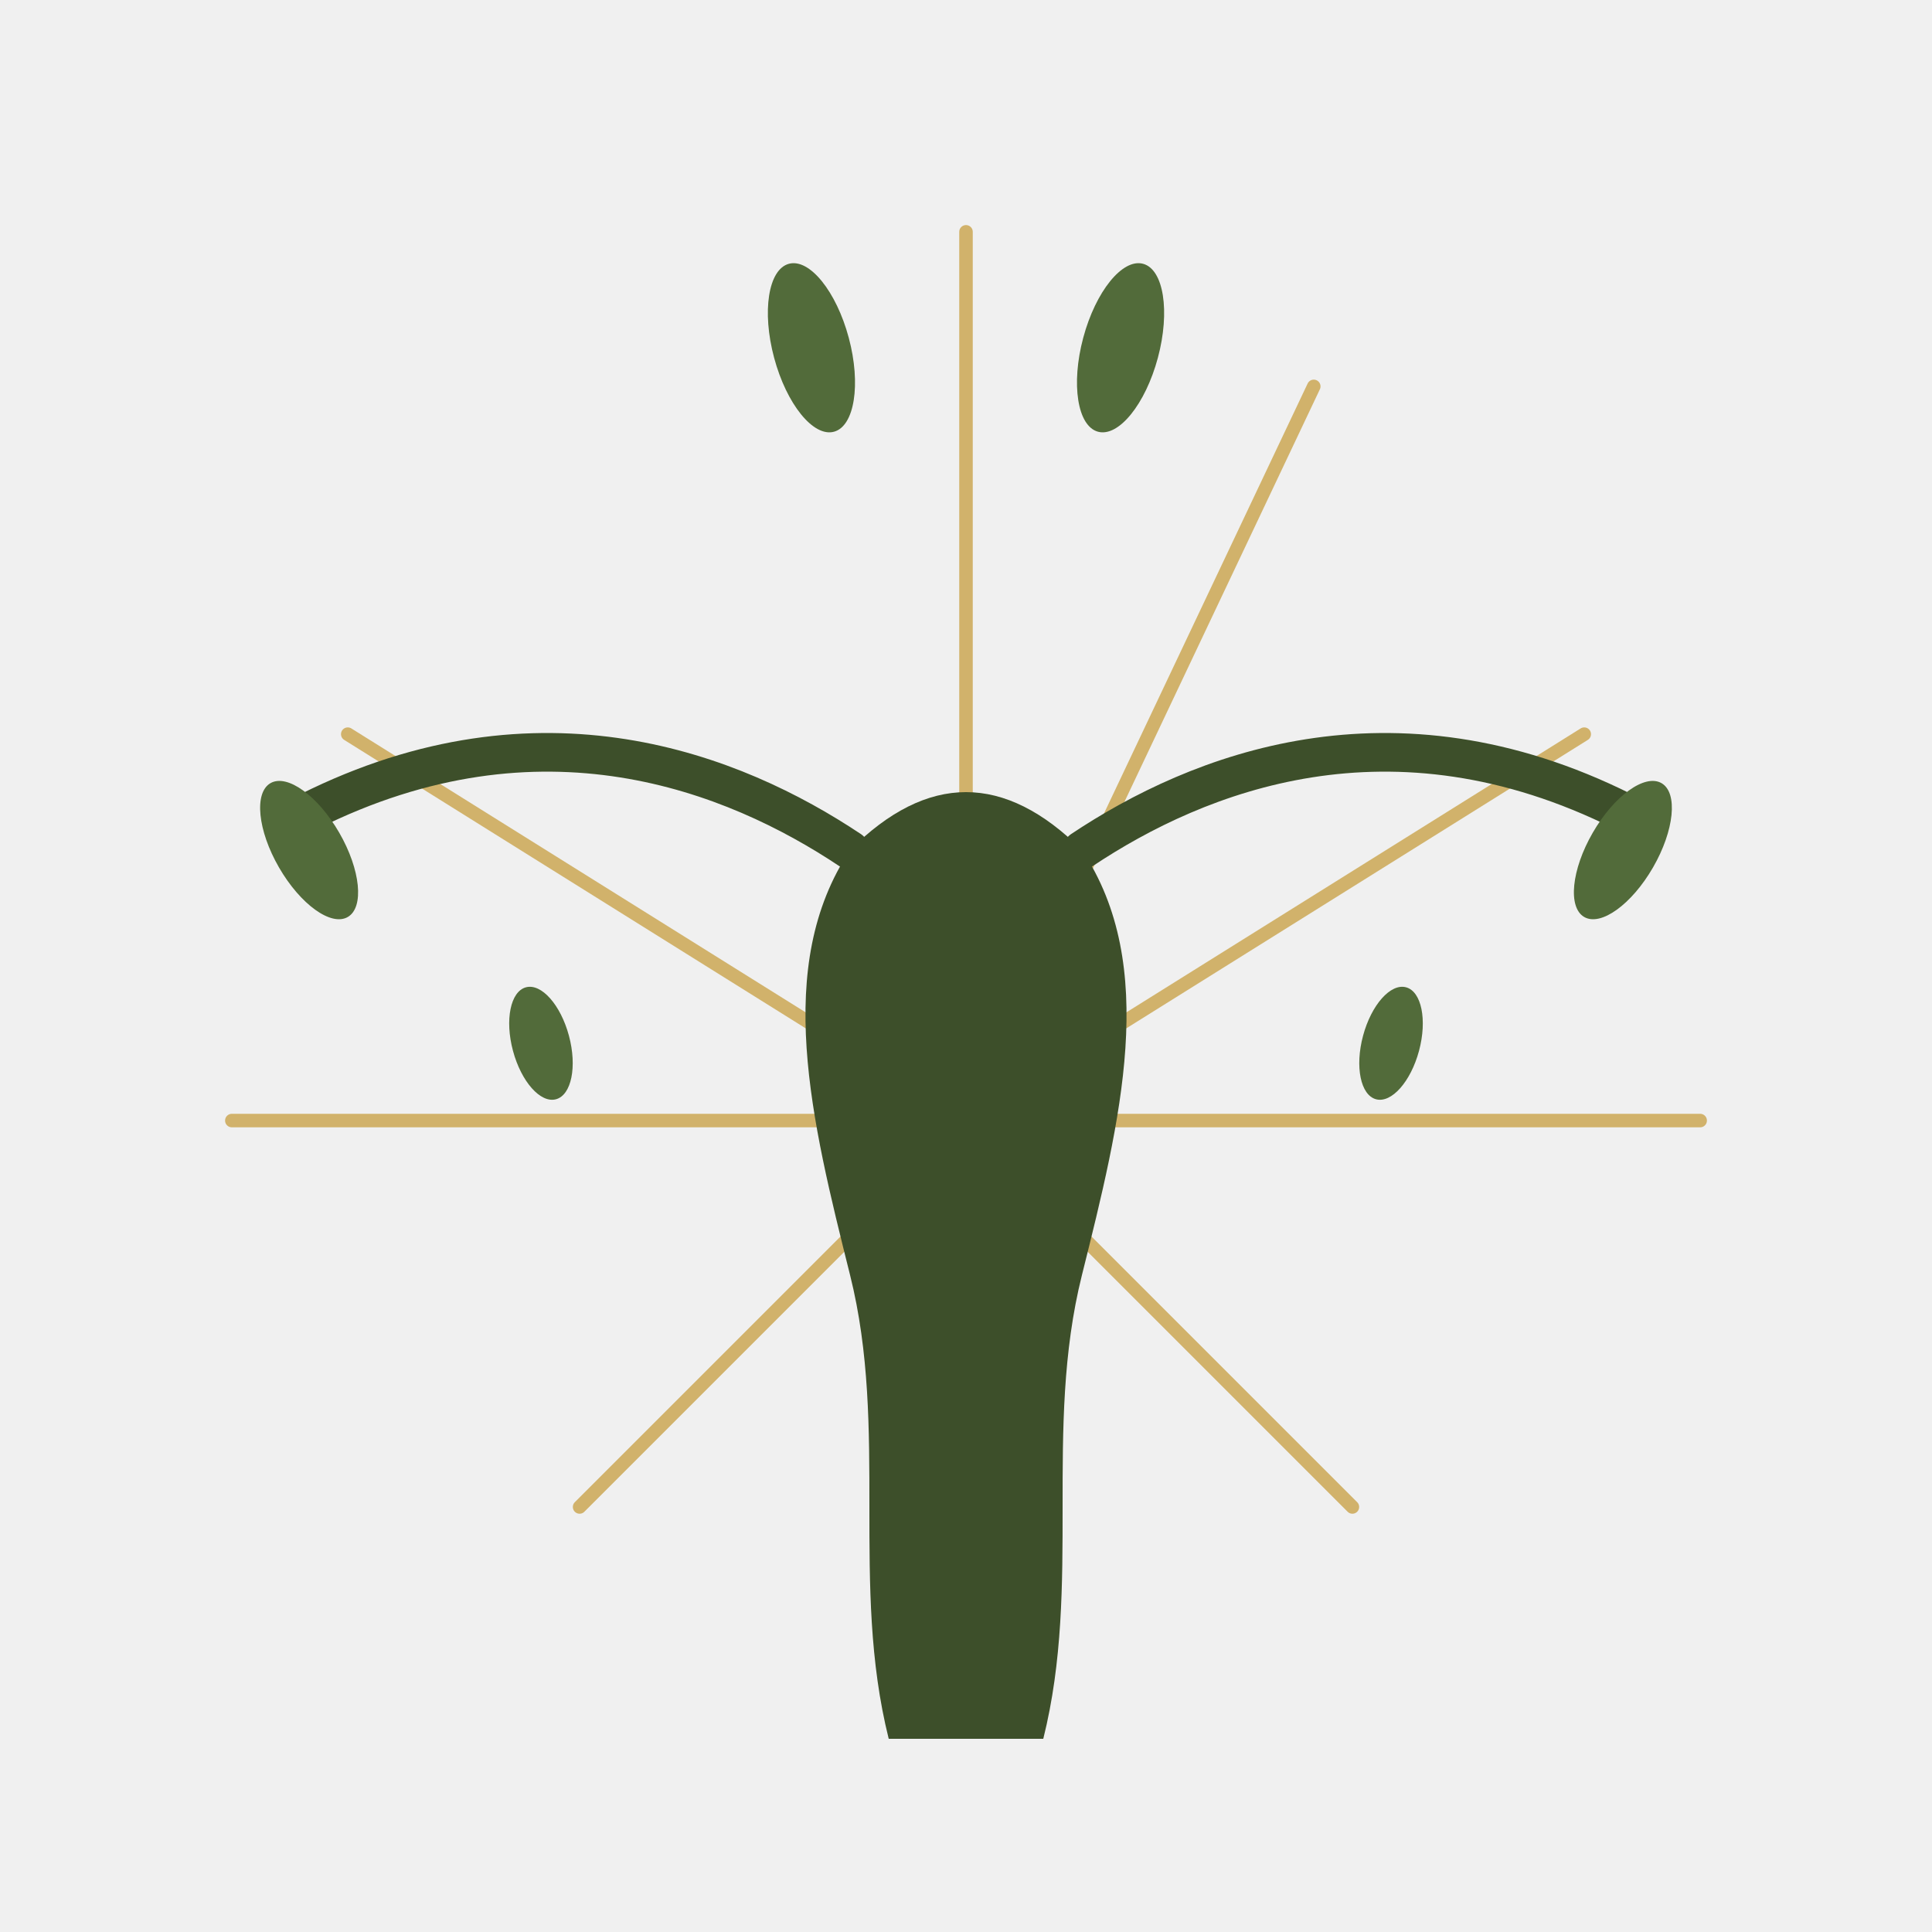
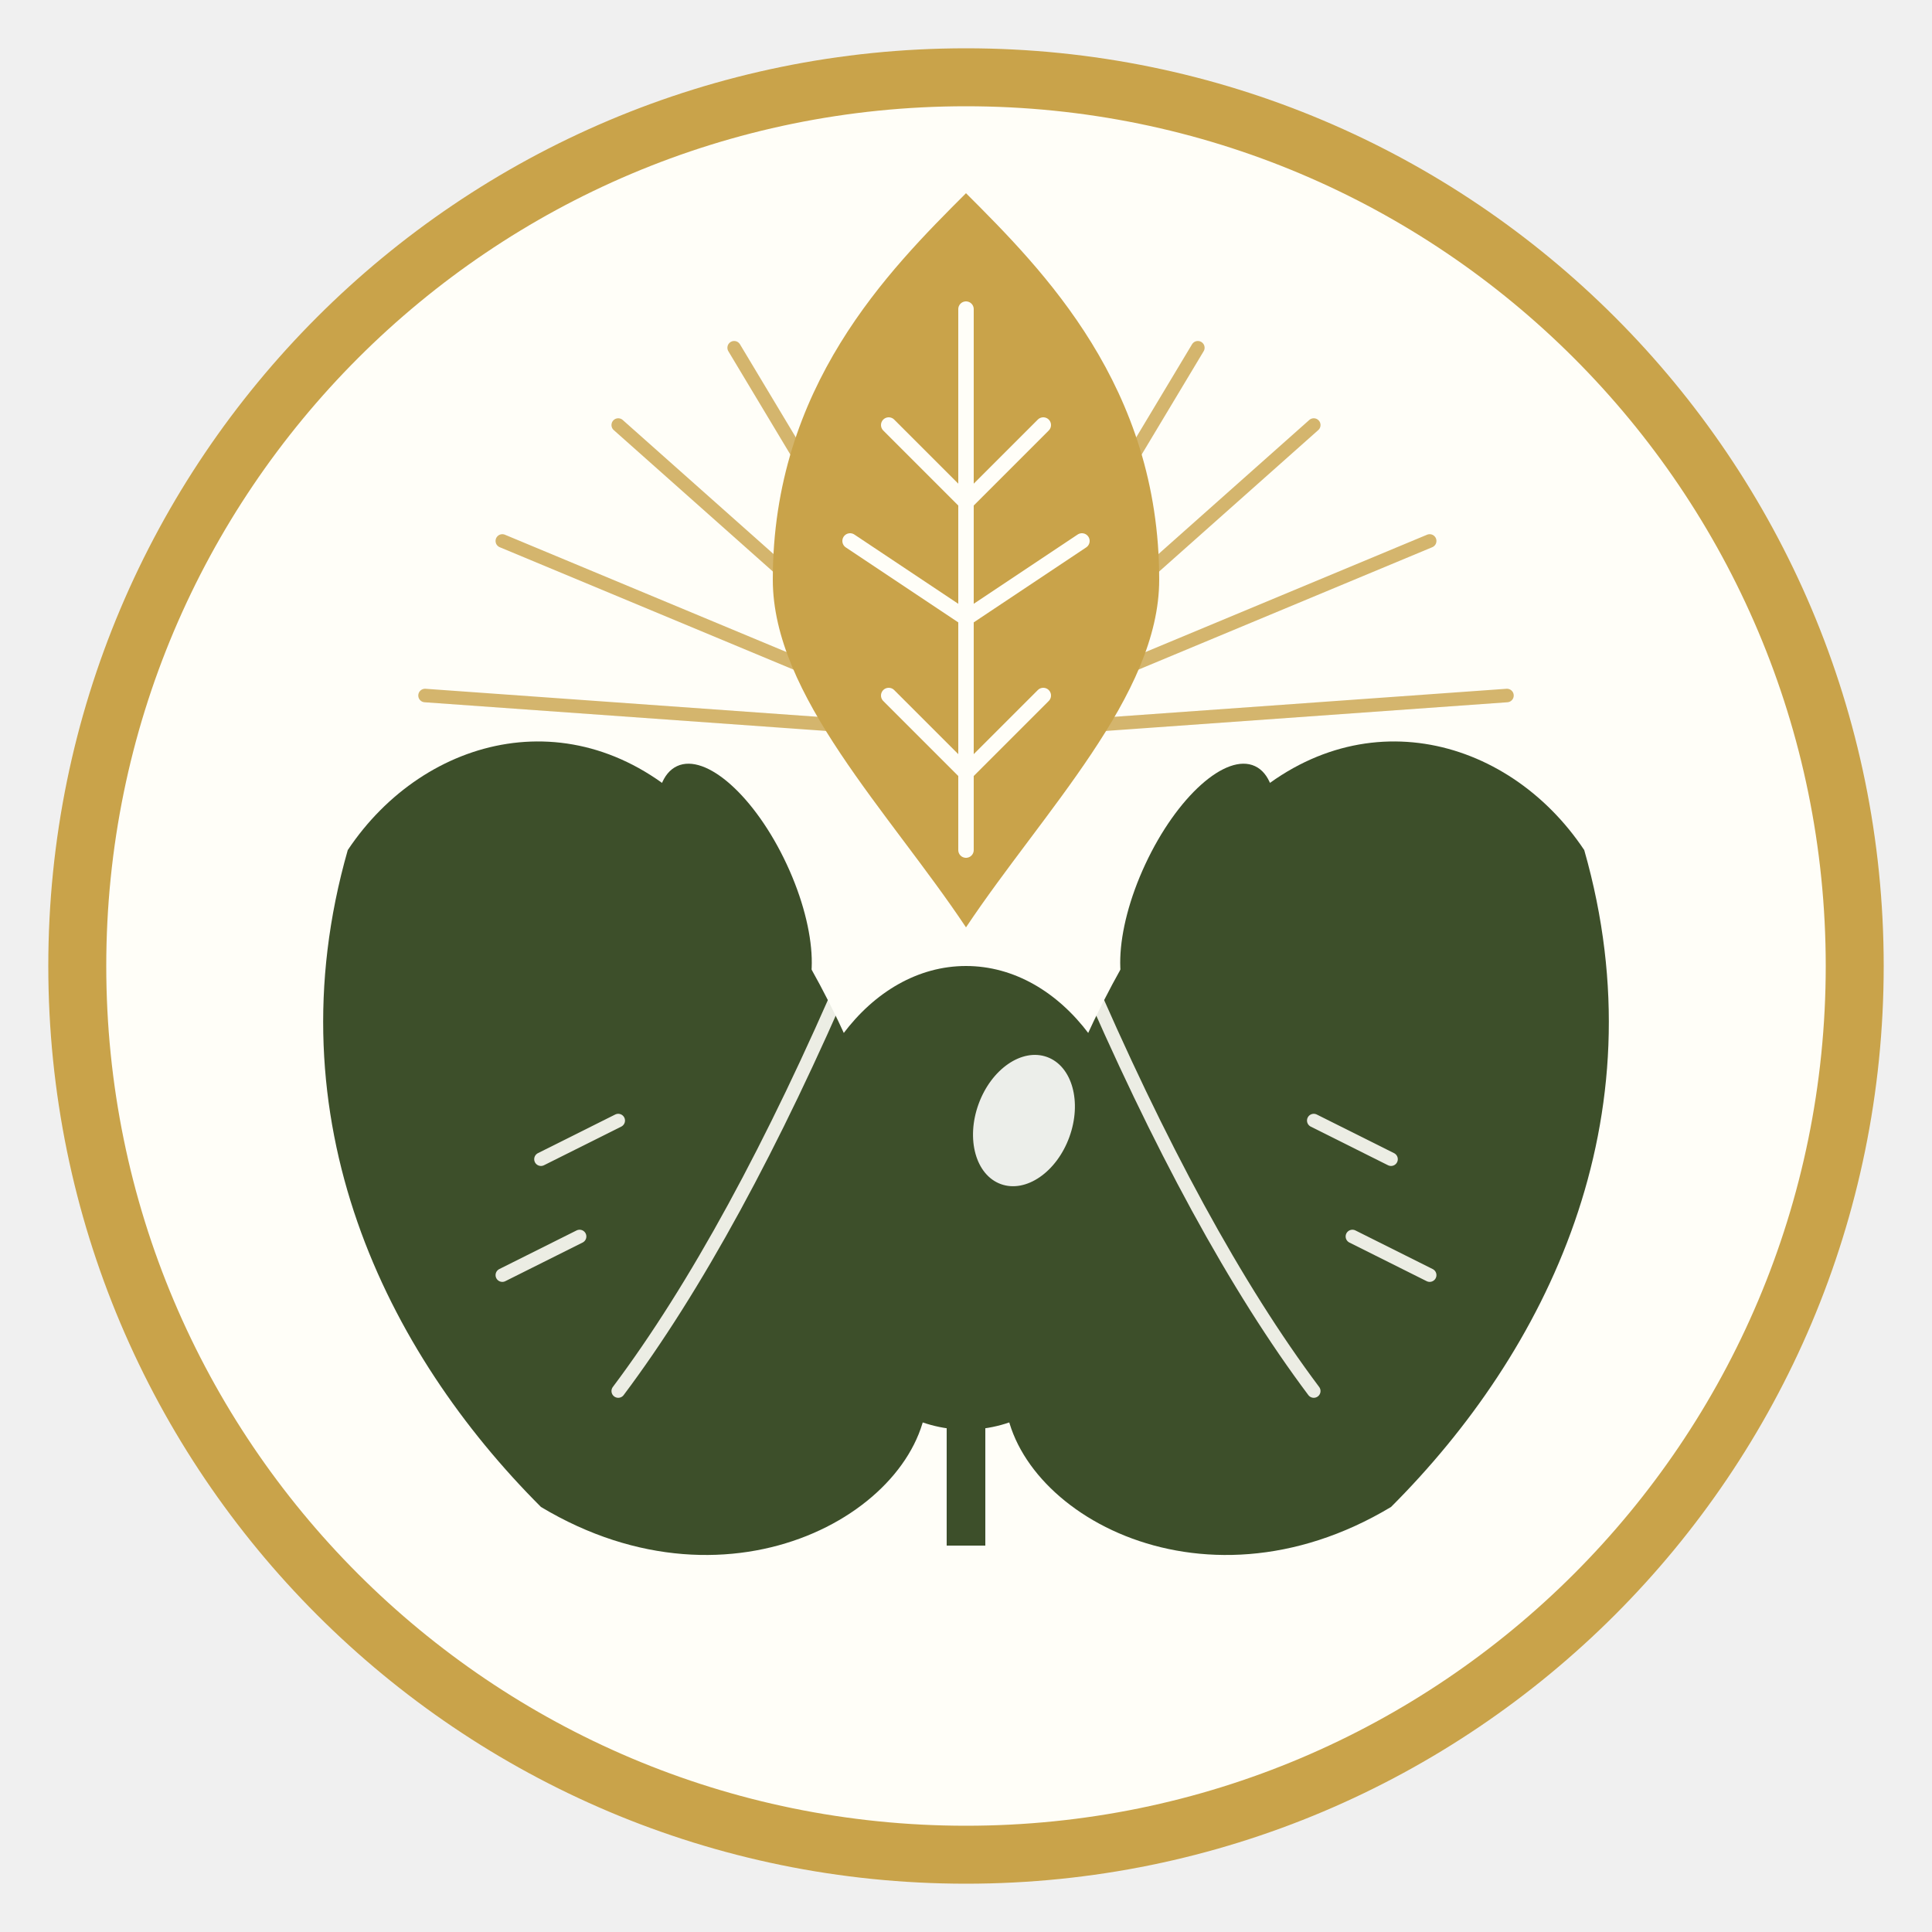
<svg xmlns="http://www.w3.org/2000/svg" width="100" height="100" viewBox="0 0 100 100" fill="none">
-   <circle cx="50" cy="58" r="2.5" fill="#C9A34A" />
-   <g stroke="#C9A34A" stroke-width="0.7" opacity="0.8" stroke-linecap="round">
-     <line x1="50" y1="58" x2="50" y2="12" />
-     <line x1="50" y1="58" x2="68" y2="20" />
-     <line x1="50" y1="58" x2="82" y2="38" />
-     <line x1="50" y1="58" x2="88" y2="58" />
-     <line x1="50" y1="58" x2="70" y2="78" />
-     <line x1="50" y1="58" x2="30" y2="78" />
-     <line x1="50" y1="58" x2="12" y2="58" />
-     <line x1="50" y1="58" x2="18" y2="38" />
+   <circle cx="50" cy="50" r="46" stroke="#C9A34A" stroke-width="3" fill="#FFFEF8" />
+   <g stroke="#C9A34A" stroke-width="0.7" stroke-linecap="round" opacity="0.8">
+     <line x1="50" y1="38" x2="38" y2="18" />
+     <line x1="50" y1="38" x2="32" y2="22" />
+     <line x1="50" y1="38" x2="26" y2="28" />
+     <line x1="50" y1="38" x2="22" y2="36" />
+     <line x1="50" y1="38" x2="62" y2="18" />
+     <line x1="50" y1="38" x2="68" y2="22" />
+     <line x1="50" y1="38" x2="74" y2="28" />
+     <line x1="50" y1="38" x2="78" y2="36" />
+     <line x1="50" y1="38" x2="50" y2="14" />
  </g>
-   <path d="M46 90 C44 82,46 74,44 66 C42 58,40 50,44 44 C48 40,52 40,56 44 C60 50,58 58,56 66 C54 74,56 82,54 90 Z" fill="#3D4F2A" />
-   <path d="M44 44 C38 40,28 36,16 42" stroke="#3D4F2A" stroke-width="2" fill="none" stroke-linecap="round" />
-   <path d="M56 44 C62 40,72 36,84 42" stroke="#3D4F2A" stroke-width="2" fill="none" stroke-linecap="round" />
-   <g fill="#526B3A">
-     <ellipse cx="42" cy="18" rx="2" ry="4.5" transform="rotate(-15 42 18)" />
-     <ellipse cx="58" cy="18" rx="2" ry="4.5" transform="rotate(15 58 18)" />
-     <ellipse cx="16" cy="44" rx="1.8" ry="4" transform="rotate(-30 16 44)" />
-     <ellipse cx="84" cy="44" rx="1.8" ry="4" transform="rotate(30 84 44)" />
-     <ellipse cx="28" cy="54" rx="1.5" ry="3" transform="rotate(-15 28 54)" />
-     <ellipse cx="72" cy="54" rx="1.5" ry="3" transform="rotate(15 72 54)" />
-   </g>
+   <path d="M50 10 C 46 14, 40 20, 40 30 C 40 36, 46 42, 50 48 C 54 42, 60 36, 60 30 C 60 20, 54 14, 50 10 Z" fill="#C9A34A" />
+   <path d="M50 16 L50 44 M46 22 L50 26 L54 22 M44 28 L50 32 L56 28 M46 36 L50 40 L54 36" stroke="#FFFEF8" stroke-width="0.8" stroke-linecap="round" fill="none" />
+   <ellipse cx="38" cy="46" rx="3" ry="7" transform="rotate(-25 38 46)" fill="#3D4F2A" />
+   <ellipse cx="62" cy="46" rx="3" ry="7" transform="rotate(25 62 46)" fill="#3D4F2A" />
+   <ellipse cx="34" cy="54" rx="2.5" ry="6" transform="rotate(-15 34 54)" fill="#3D4F2A" />
+   <ellipse cx="66" cy="54" rx="2.5" ry="6" transform="rotate(15 66 54)" fill="#3D4F2A" />
+   <path d="M28 78 C 20 70, 14 58, 18 44 C 22 38, 30 36, 36 42 C 42 48, 48 60, 48 72 C 48 78, 38 84, 28 78 Z" fill="#3D4F2A" />
+   <path d="M72 78 C 80 70, 86 58, 82 44 C 78 38, 70 36, 64 42 C 58 48, 52 60, 52 72 C 52 78, 62 84, 72 78 Z" fill="#3D4F2A" />
+   <path d="M32 72 Q 38 64, 44 50 M28 60 L32 58 M26 66 L30 64" stroke="#FFFEF8" stroke-width="0.7" fill="none" stroke-linecap="round" opacity="0.9" />
+   <path d="M68 72 Q 62 64, 56 50 M72 60 L68 58 M74 66 L70 64" stroke="#FFFEF8" stroke-width="0.7" fill="none" stroke-linecap="round" opacity="0.9" />
+   <ellipse cx="50" cy="62" rx="9" ry="12" fill="#3D4F2A" />
+   <ellipse cx="53" cy="58" rx="2.5" ry="3.5" fill="white" opacity="0.9" transform="rotate(20 53 58)" />
+   <rect x="49" y="72" width="2" height="8" fill="#3D4F2A" />
</svg>
